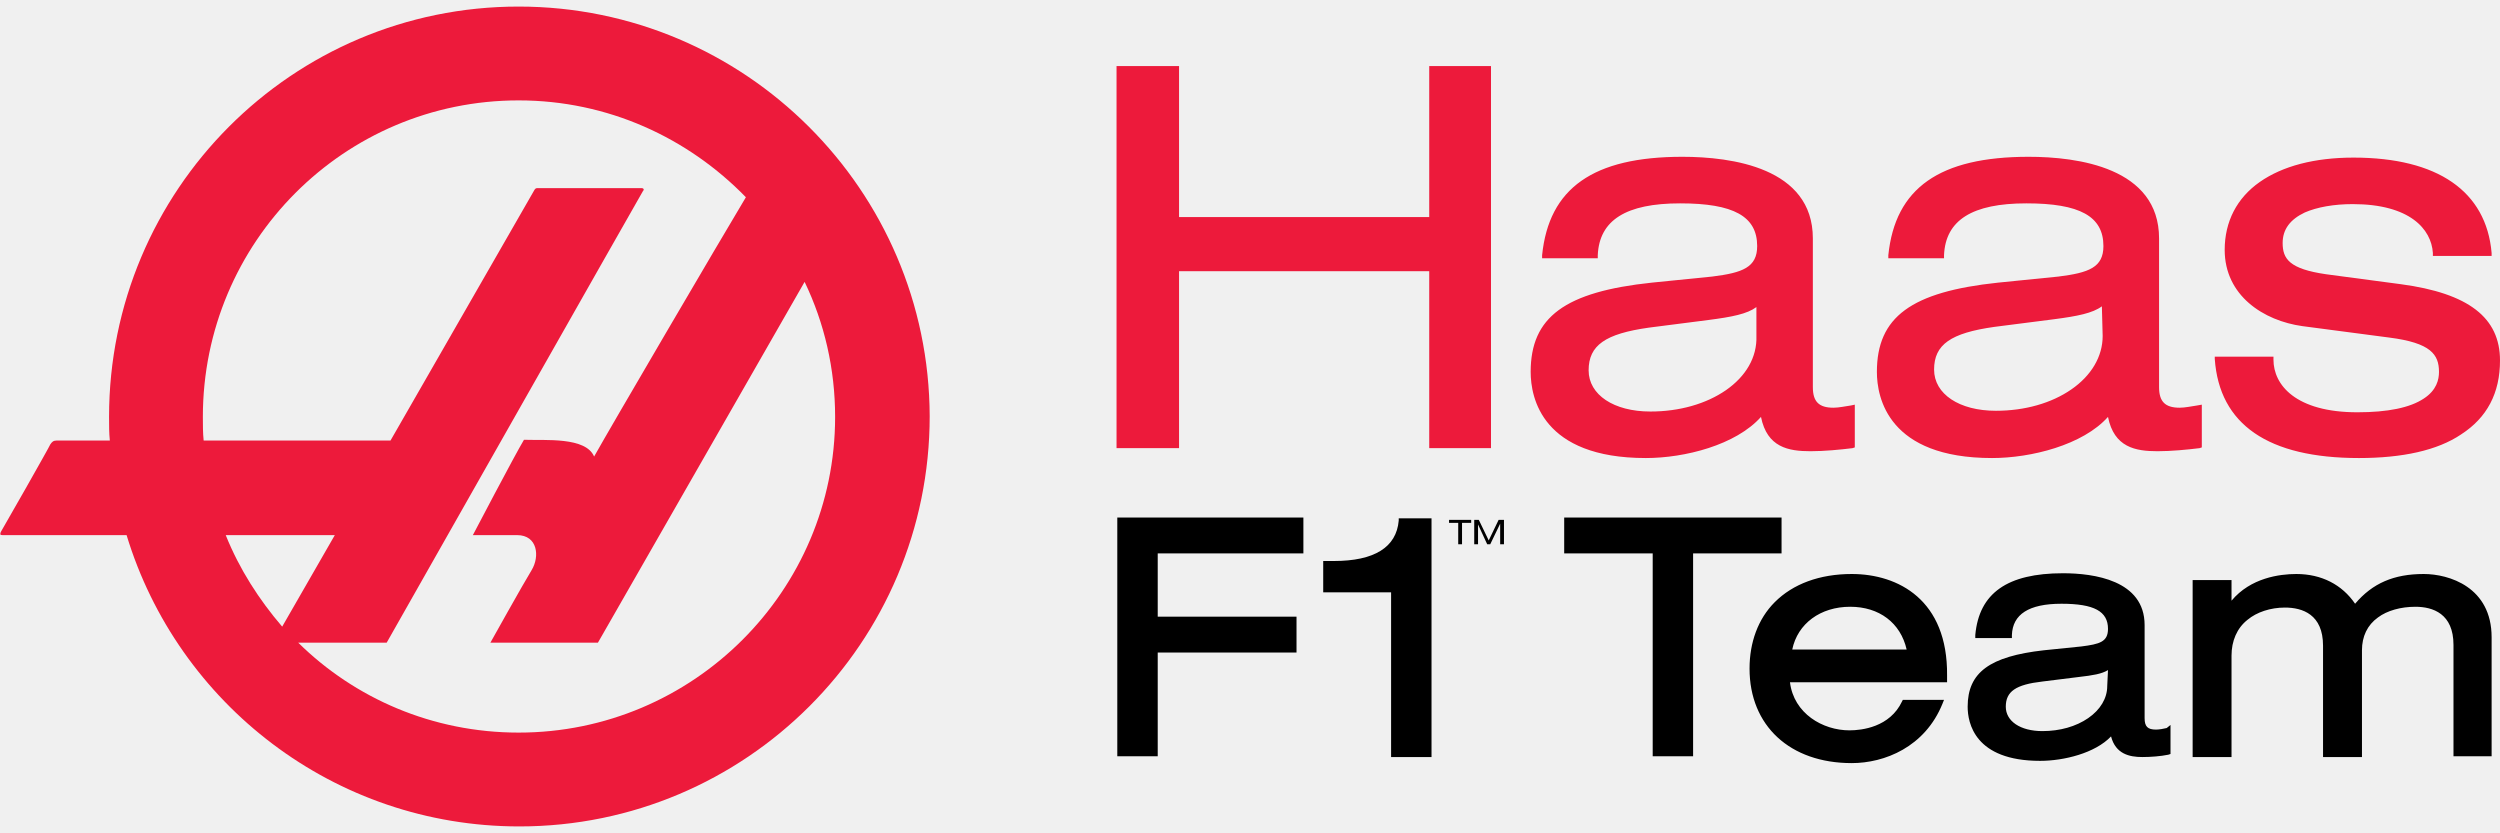
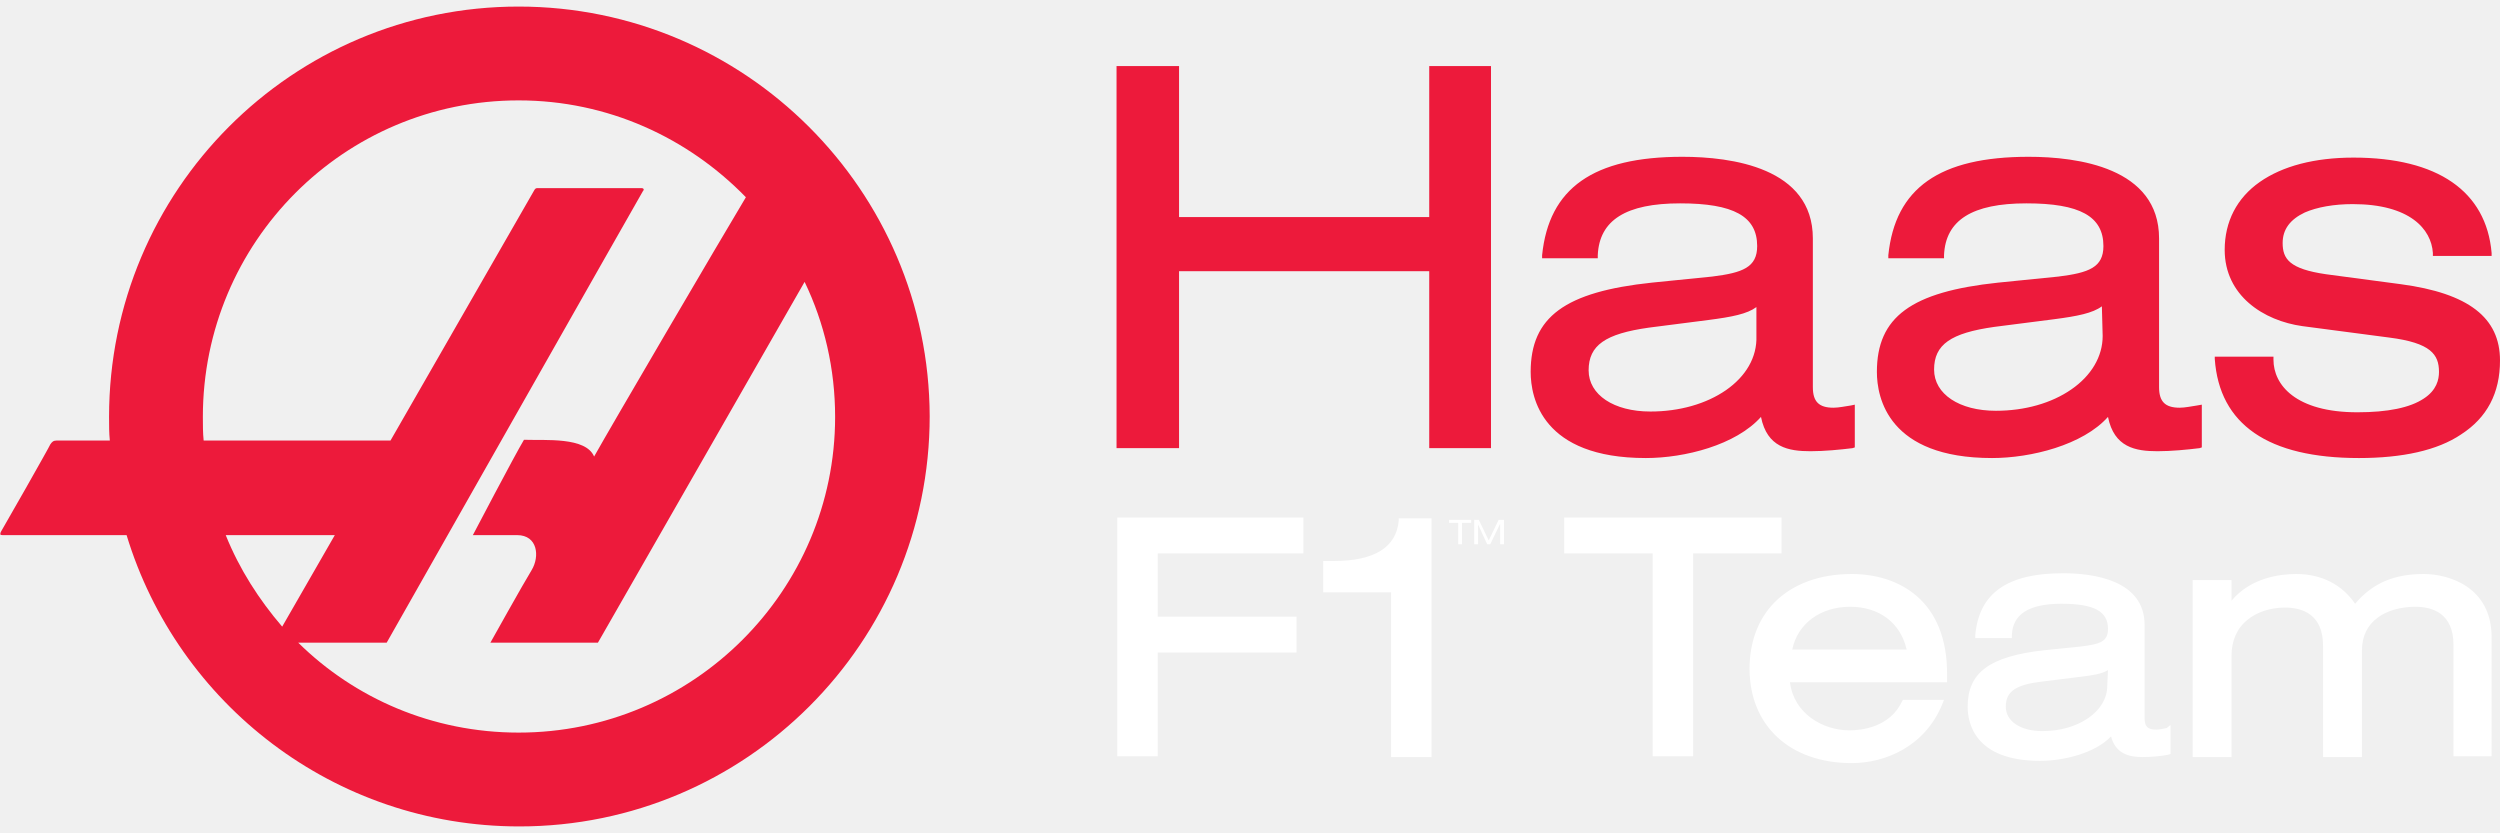
- <svg xmlns="http://www.w3.org/2000/svg" height="833" viewBox="-.041 .5 327.801 107.5" width="2500">
+ <svg xmlns="http://www.w3.org/2000/svg" fill="#ffffff" height="833" viewBox="-.041 .5 327.801 107.5" width="2500">
  <g fill-rule="evenodd">
    <path d="m154.557 58.402v-23.205h32.803v23.205h8.099v-50.1h-8.099v19.796h-32.803v-19.795h-8.197v50.099zm76.303-4.099c.801 4 3.599 4.5 6.5 4.5 1.801 0 3.9-.205 5.5-.401l.301-.1v-5.605l-.5.106c-.702.099-1.604.295-2.301.295-1.901 0-2.699-.795-2.699-2.696v-19.5c0-9.304-10.702-10.705-17.104-10.705-11.697 0-17.5 4.106-18.396 12.901v.402h7.298v-.402c.202-4.598 3.702-6.795 10.801-6.795 7 0 10.1 1.697 10.1 5.599 0 2.795-1.901 3.5-5.901 4l-7.902.795c-11.396 1.205-15.896 4.5-15.896 11.705 0 3.4 1.5 11.295 15.099 11.295 5.1 0 11.797-1.697 15.1-5.394zm-4.6-3.5c-2.599 1.795-6.099 2.795-9.9 2.795-4.803 0-8.1-2.196-8.1-5.4 0-3.296 2.199-4.796 7.901-5.6l7.798-1c3.098-.4 5.098-.795 6.301-1.696v3.795c.1 2.803-1.4 5.303-4 7.106zm61.797 2c-.697.099-1.598.295-2.297.295-1.9 0-2.703-.795-2.703-2.696v-19.5c0-9.304-10.697-10.705-17.098-10.705-11.699 0-17.5 4.106-18.402 12.901v.402h7.303v-.402c.197-4.598 3.697-6.795 10.801-6.795 7 0 10.099 1.697 10.099 5.599 0 2.795-1.9 3.5-5.9 4l-7.901.795c-11.402 1.205-15.902 4.5-15.902 11.705 0 3.4 1.5 11.295 15.104 11.295 5.099 0 11.896-1.697 15.199-5.394.801 4 3.599 4.5 6.5 4.5 1.801 0 3.9-.205 5.5-.401l.301-.1v-5.605zm-12.396-9.106c0 2.705-1.5 5.205-4.104 7-2.598 1.803-6.098 2.803-9.896 2.803-4.801 0-8.104-2.197-8.104-5.402 0-3.295 2.203-4.795 7.902-5.598l7.801-1c3.1-.402 5.1-.803 6.297-1.697zm14.699 2.606v.394c.599 8.606 7 13 18.9 13 5.699 0 10.297-1 13.401-3.099 3.396-2.196 5.099-5.4 5.099-9.696 0-5.6-4.099-8.804-13-10l-9.801-1.304c-4.798-.696-5.699-2-5.699-4.098 0-1.803 1-3.098 2.901-4 1.599-.697 3.798-1.098 6.298-1.098 7.5 0 10.301 3.295 10.5 6.4v.395h7.702v-.394c-.702-8.106-7.104-12.5-18.104-12.5-5.098 0-9.297 1.099-12.297 3.197s-4.599 5.197-4.599 8.902c0 6 5.099 9.295 10.199 10l11.4 1.5c5.401.696 6.5 2.196 6.5 4.5 0 1-.301 2.4-2 3.5-1.801 1.196-4.703 1.795-8.703 1.795-8.098 0-11-3.599-11-6.894v-.401h-7.697z" fill="#ed1a3b" />
    <path d="m170.86 67.5h-24.401v31.303h5.301v-13.606h18.199v-4.697h-18.199v-8.303h19.1zm12.5 0v.402c-.303 3.5-3.199 5.295-8.5 5.295h-1.401v4.106h8.901v21.599h5.301v-31.304h-4.301zm50.197 4.697v-4.697h-28.5v4.697h11.604v26.606h5.298v-26.606zm9.203 2.705c-4.203 0-7.703 1.295-10.099 3.696-2.202 2.205-3.301 5.304-3.301 8.705 0 7.5 5.301 12.394 13.4 12.394 4.297 0 9.6-2.099 11.901-7.795l.199-.5h-5.401l-.099.196c-1.6 3.402-5.303 3.804-6.901 3.804-3.5 0-7.298-2.205-7.798-6.304h20.599v-.9c.1-9.895-6.4-13.296-12.5-13.296zm-.203 4.295c3.803 0 6.604 2.106 7.402 5.606h-15c.702-3.401 3.702-5.606 7.598-5.606zm41.5 15.901c-.396.1-1 .205-1.396.205-1.104 0-1.5-.401-1.5-1.5v-12.205c0-5.9-6.702-6.795-10.702-6.795-7.298 0-11 2.599-11.5 8.099v.4h4.801v-.4c.1-2.705 2.199-4.1 6.5-4.1 4.297 0 6.1 1 6.1 3.296 0 1.705-1.1 2-3.5 2.304l-4.901.5c-7.099.795-10 2.9-10 7.4 0 2.1.901 7.1 9.5 7.1 3.098 0 7.202-1 9.301-3.205.6 2.303 2.401 2.705 4.1 2.705 1.099 0 2.4-.1 3.4-.304l.297-.098v-3.803zm-7.797-5.5c0 1.6-.9 3.1-2.5 4.205-1.599 1.099-3.703 1.697-6 1.697-2.9 0-4.801-1.303-4.801-3.197 0-2 1.301-2.901 4.801-3.303l4.797-.598c1.803-.205 3-.402 3.803-.902zm50.401-6.401c0-6.599-5.604-8.295-8.901-8.295-3.9 0-6.703 1.196-9 3.9-1.703-2.5-4.4-3.9-7.703-3.9-2.197 0-6 .5-8.5 3.5v-2.705h-5.098v23.205h5.098v-13.304c0-1.9.703-3.598 2.104-4.696 1.199-1 3-1.6 4.896-1.6 2.303 0 5 .895 5 5v14.6h5.104v-14c0-1.804.699-3.304 2.099-4.304 1.199-.9 3-1.4 4.901-1.4 2.298 0 5 .9 5 5v14.605h5zm-136.702-15h1.202v2.803h.5v-2.803h1.199v-.394h-2.901zm5.202 2.303-1.301-2.697h-.6v3.197h.5v-2.598l1.199 2.598h.401l1.301-2.697v2.697h.5v-3.197h-.702z" />
    <path d="m67.959.5c-29.7 0-53.7 24.098-53.7 53.803 0 1.099 0 2.099.1 3.099h-7c-.4 0-.6.196-.802.5-.098.295-6.297 11.196-6.5 11.5-.098.295-.098.4.203.4h16.297c6.703 22.101 27.203 38.198 51.5 38.198 29.703 0 53.803-24.098 53.803-53.803-.1-29.599-24.2-53.697-53.901-53.697zm-38.402 69.303h14.303l-6.901 12c-3-3.5-5.6-7.5-7.402-12zm38.403 25.894c-11.298 0-21.5-4.5-28.902-11.795h11.604s33.395-58.902 33.598-59.205c.199-.197.1-.394-.203-.394h-13.597c-.298 0-.298.099-.402.197-.098.197-18.896 32.902-18.896 32.902h-24.5c-.104-1-.104-2.1-.104-3.1 0-22.9 18.5-41.5 41.402-41.5 11.702 0 22.202 4.895 29.8 12.698-3.3 5.5-17.9 30.402-19.9 34-1.1-2.598-6.4-2.098-9.198-2.197-1.202 2-6.702 12.5-6.702 12.5h5.8c2.7 0 3 2.795 1.902 4.599-1.104 1.795-5.401 9.5-5.401 9.5h14.1s17.301-30.205 27.099-47.304c2.598 5.402 4 11.402 4 17.705 0 22.795-18.6 41.394-41.5 41.394z" fill="#ed1a3b" />
  </g>
</svg>
